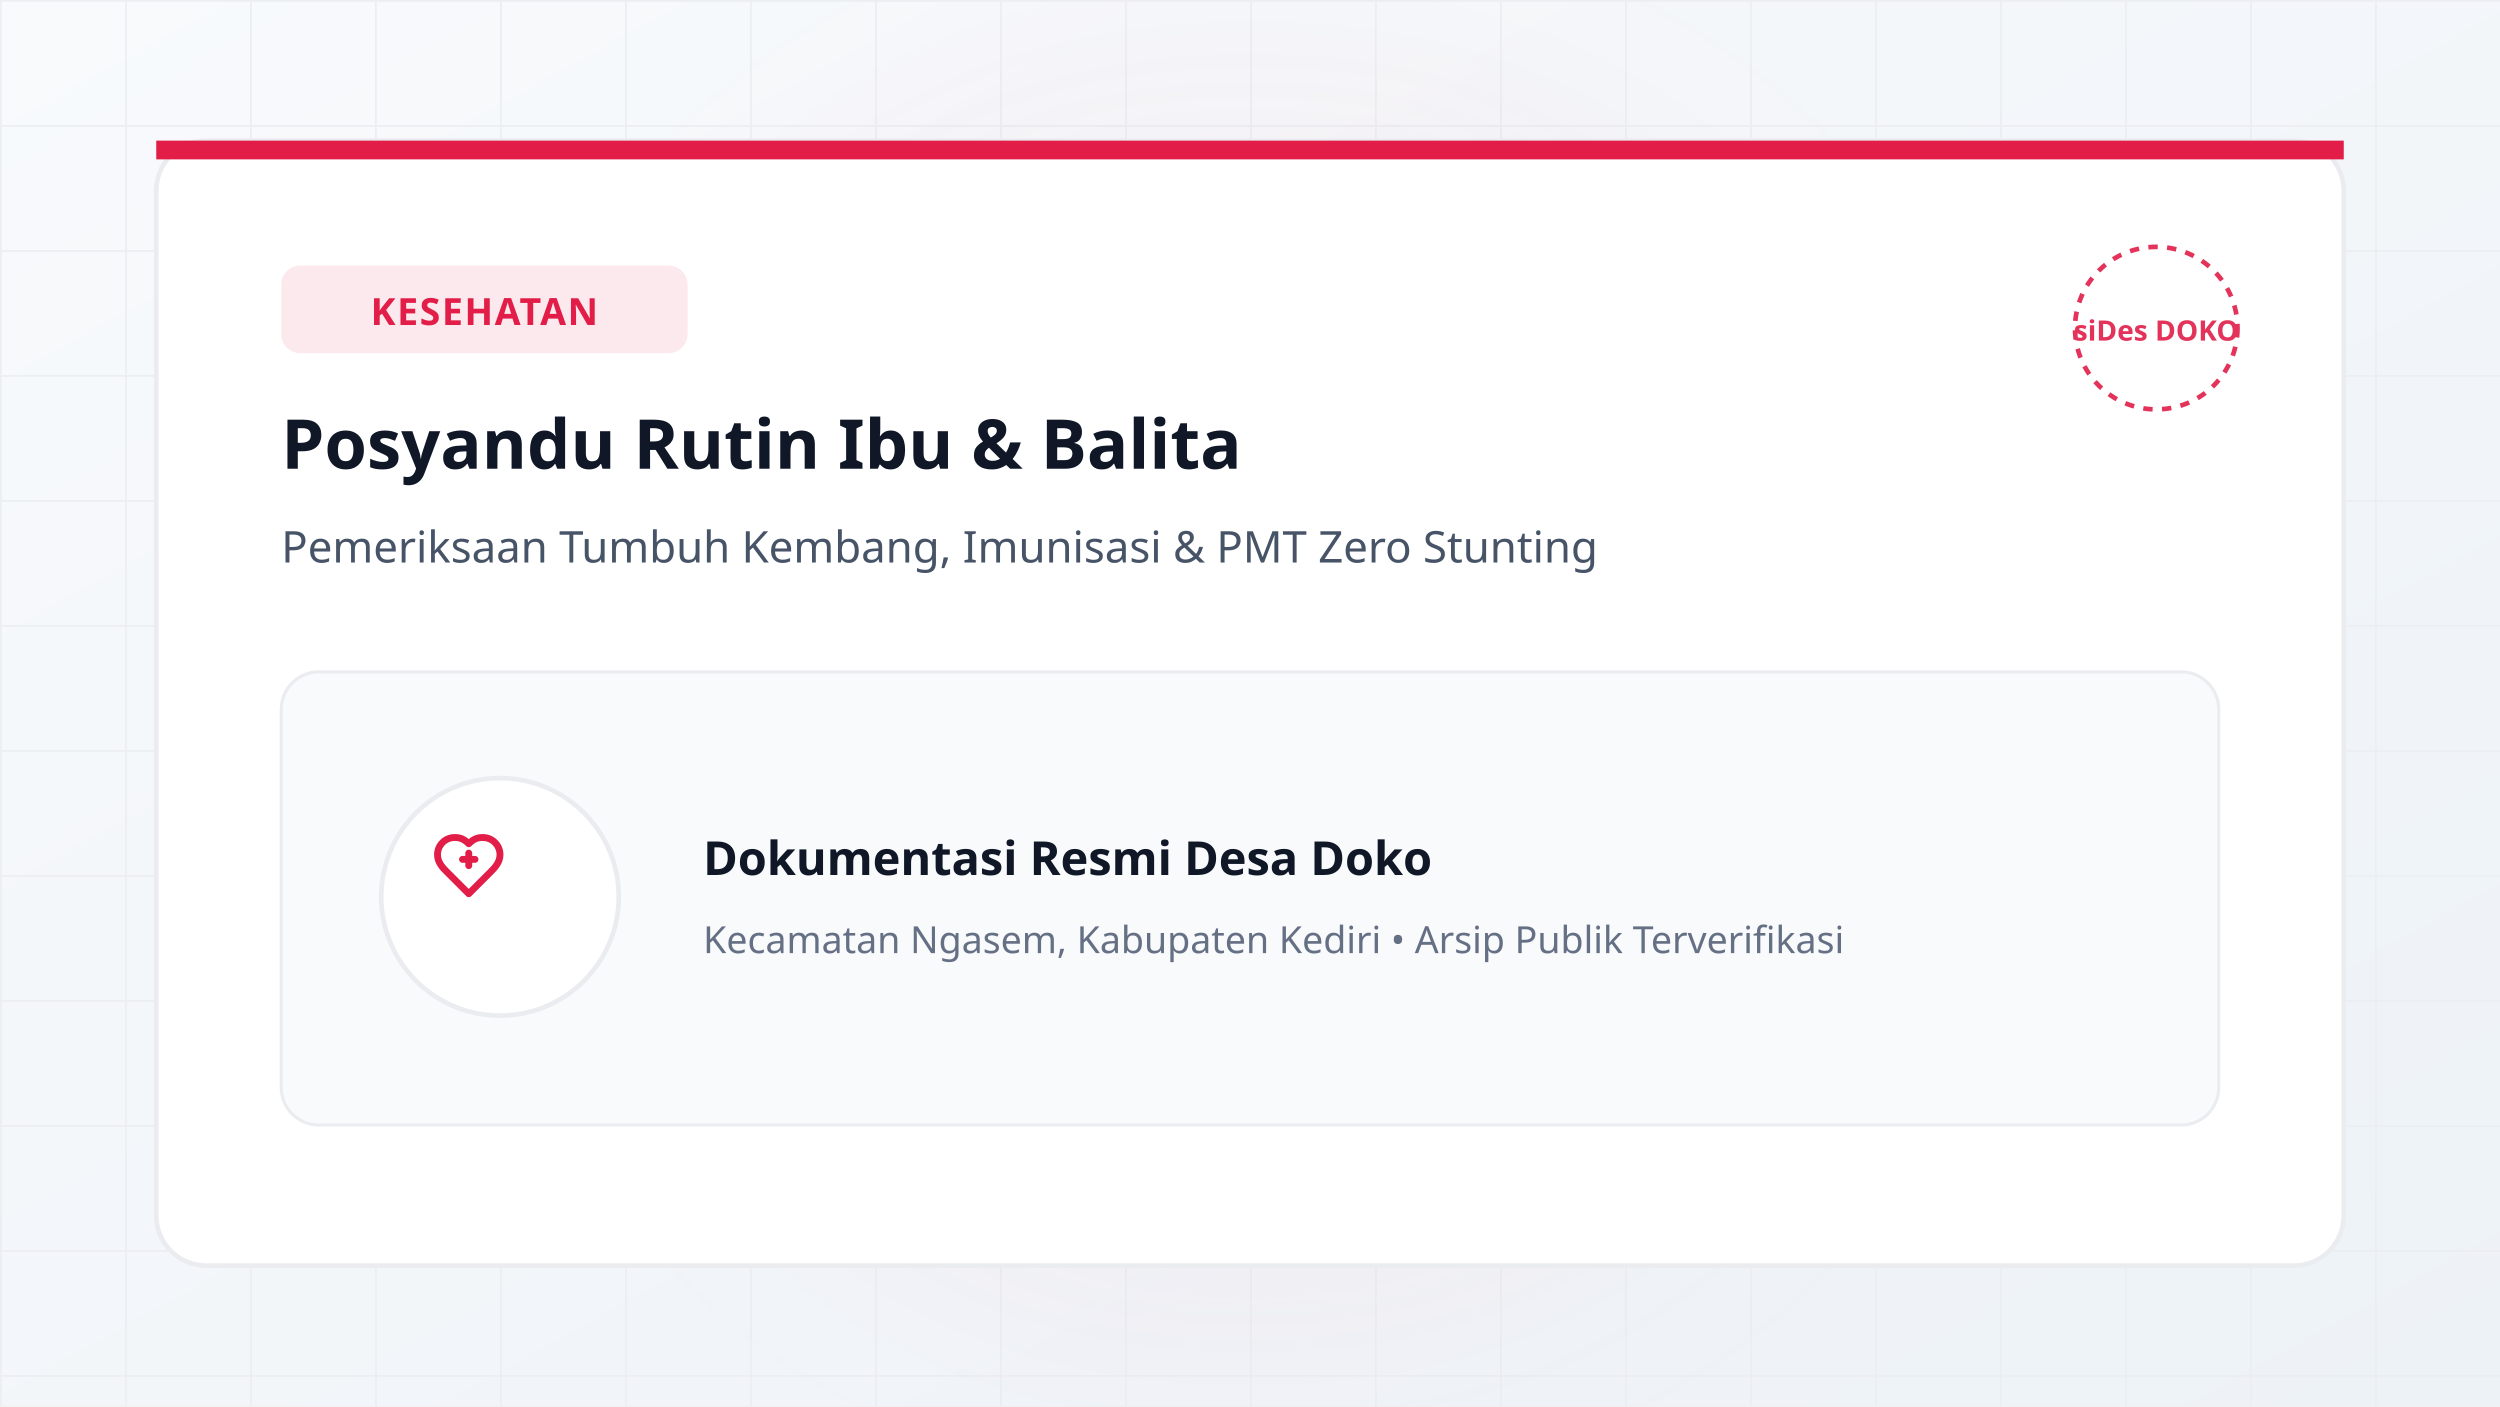
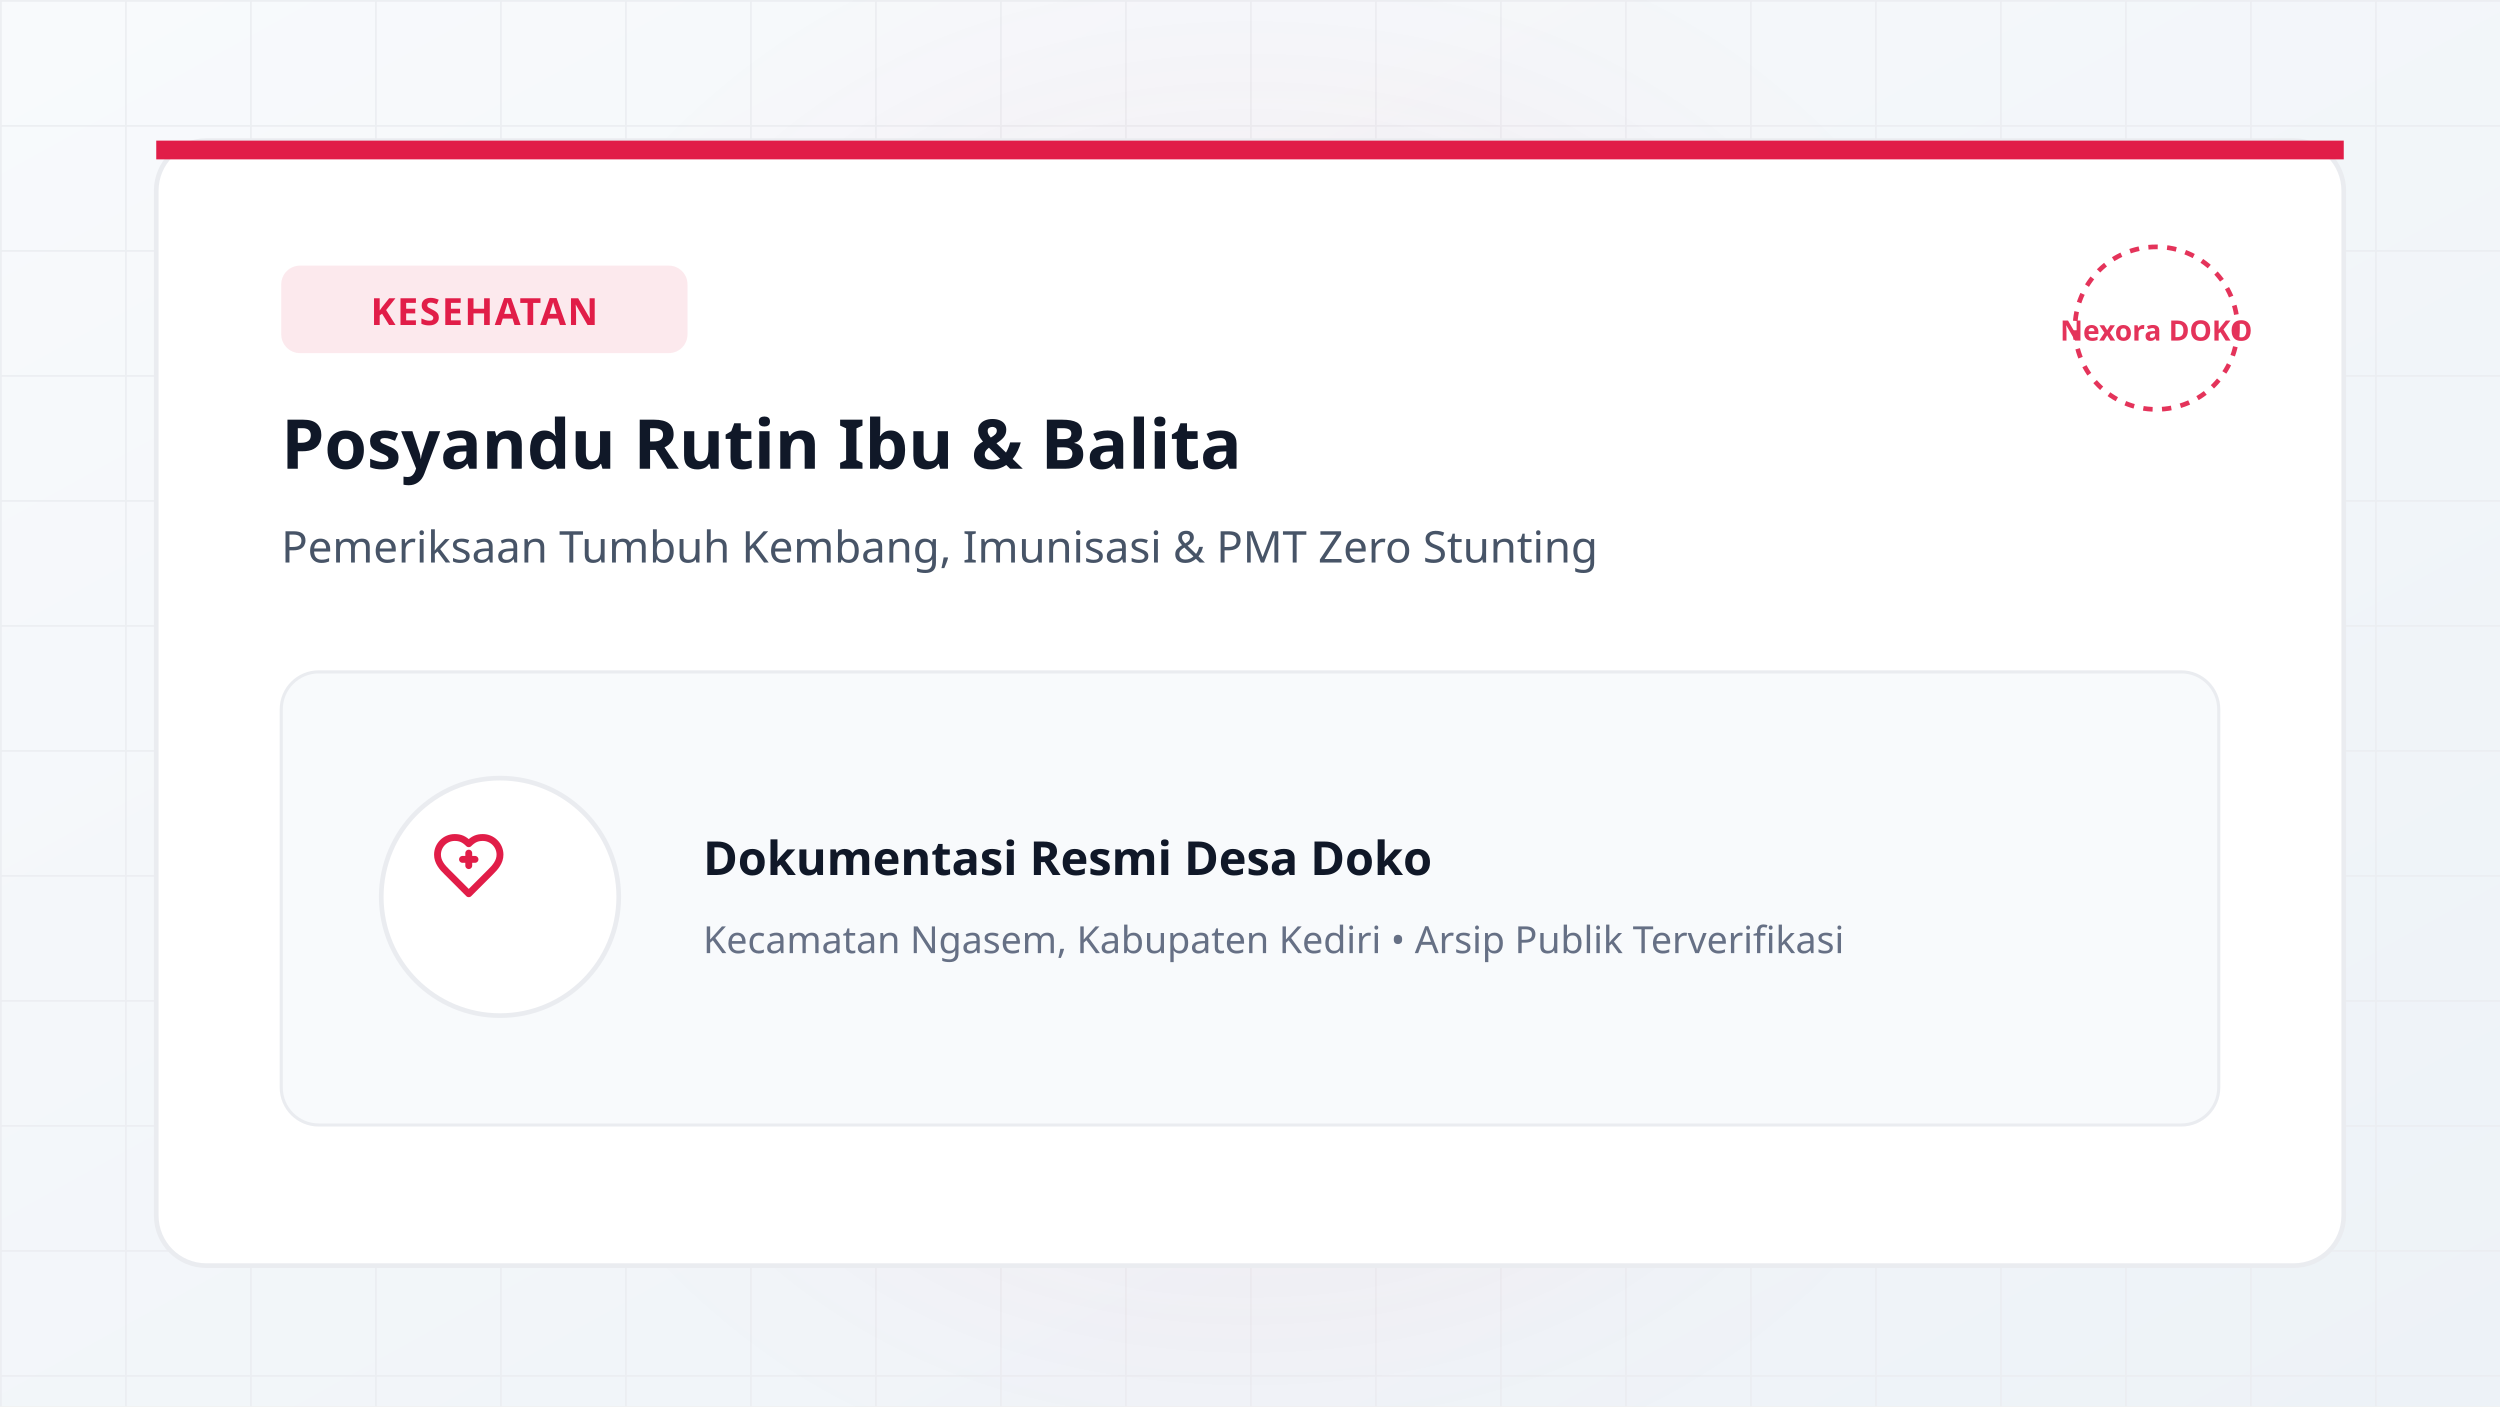
<svg xmlns="http://www.w3.org/2000/svg" viewBox="0 0 800 450" width="100%" height="100%">
  <defs>
    <linearGradient id="bgGrad" x1="0%" y1="0%" x2="100%" y2="100%">
      <stop offset="0%" stop-color="#F8FAFC" />
      <stop offset="100%" stop-color="#EDF2F7" />
    </linearGradient>
    <pattern id="grid" width="40" height="40" patternUnits="userSpaceOnUse">
      <path d="M 40 0 L 0 0 0 40" fill="none" stroke="#EAECF0" stroke-width="1.2" />
    </pattern>
  </defs>
  <rect width="800" height="450" fill="url(#bgGrad)" />
  <rect width="800" height="450" fill="url(#grid)" opacity="0.8" />
  <circle cx="400" cy="225" r="200" fill="#E11D48" opacity="0.04" filter="blur(40px)" />
  <rect x="50" y="45" width="700" height="360" rx="16" fill="#FFFFFF" stroke="#EAECF0" stroke-width="1.5" />
  <rect x="50" y="45" width="700" height="6" fill="#E11D48" />
  <g transform="translate(90, 85)">
    <rect width="130" height="28" rx="6" fill="#E11D48" opacity="0.1" />
    <text x="65" y="19" font-family="Plus Jakarta Sans, sans-serif" font-size="12" font-weight="700" fill="#E11D48" text-anchor="middle" letter-spacing="0.5">KESEHATAN</text>
  </g>
  <text x="90" y="150" font-family="Plus Jakarta Sans, sans-serif" font-size="22" font-weight="800" fill="#101828">Posyandu Rutin Ibu &amp; Balita</text>
  <text x="90" y="180" font-family="Plus Jakarta Sans, sans-serif" font-size="14" font-weight="500" fill="#475467">Pemeriksaan Tumbuh Kembang, Imunisasi &amp; PMT Zero Stunting</text>
  <g transform="translate(90, 215)">
    <rect width="620" height="145" rx="12" fill="#F8FAFC" stroke="#EAECF0" stroke-width="1" />
    <circle cx="70" cy="72" r="38" fill="#FFFFFF" stroke="#EAECF0" stroke-width="1.5" />
    <g transform="translate(48, 50)" stroke="#E11D48" stroke-width="2.2" fill="none" stroke-linecap="round" stroke-linejoin="round">
      <path d="M19 14c1.49-1.46 3-3.21 3-5.5A5.5 5.5 0 0 0 16.5 3c-1.76 0-3 .5-4.5 2-1.5-1.5-2.74-2-4.5-2A5.5 5.5 0 0 0 2 8.5c0 2.3 1.5 4.05 3 5.5l7 7Z" />
      <path d="M12 8v4M10 10h4" />
    </g>
    <text x="135" y="65" font-family="Plus Jakarta Sans, sans-serif" font-size="15" font-weight="700" fill="#101828">Dokumentasi Resmi Desa Doko</text>
    <text x="135" y="90" font-family="Plus Jakarta Sans, sans-serif" font-size="12" font-weight="500" fill="#667085">Kecamatan Ngasem, Kabupaten Kediri • Arsip Publik Terverifikasi</text>
  </g>
  <g transform="translate(640, 75)" opacity="0.9">
    <circle cx="50" cy="30" r="26" fill="none" stroke="#E11D48" stroke-width="1.5" stroke-dasharray="3,3" />
-     <text x="50" y="34" font-family="Plus Jakarta Sans, sans-serif" font-size="9" font-weight="800" fill="#E11D48" text-anchor="middle">siDes DOKO</text>
+     <text x="50" y="34" font-family="Plus Jakarta Sans, sans-serif" font-size="9" font-weight="800" fill="#E11D48" text-anchor="middle">Nexora DOKO</text>
  </g>
</svg>
